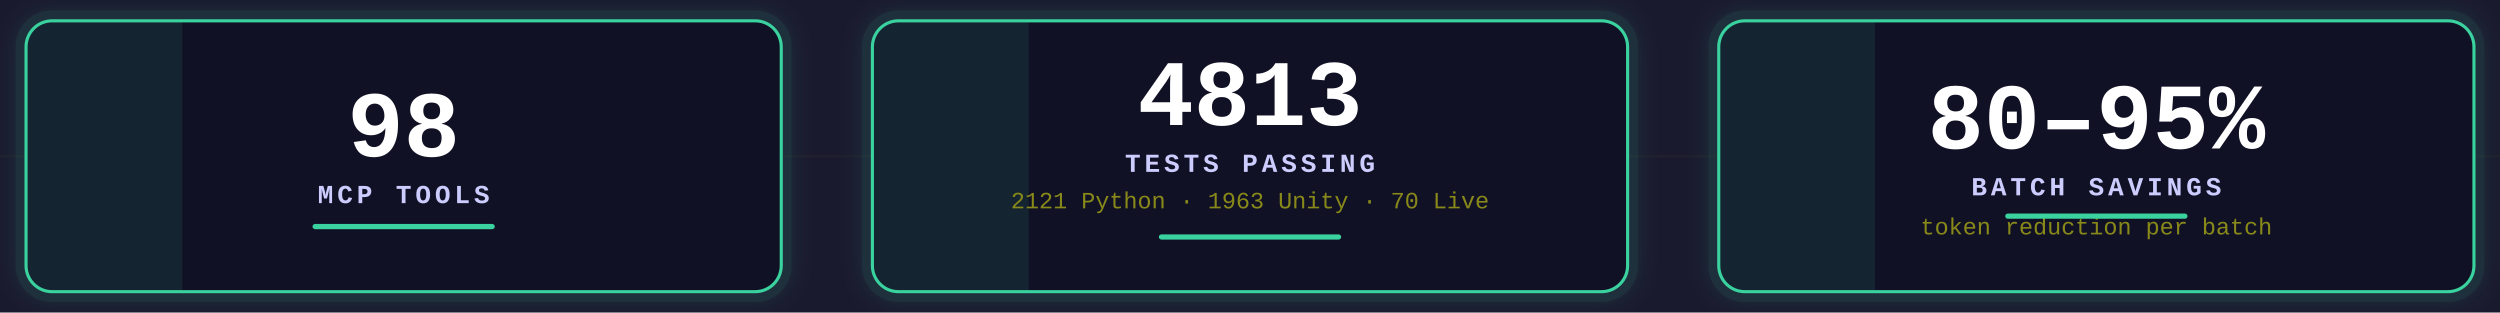
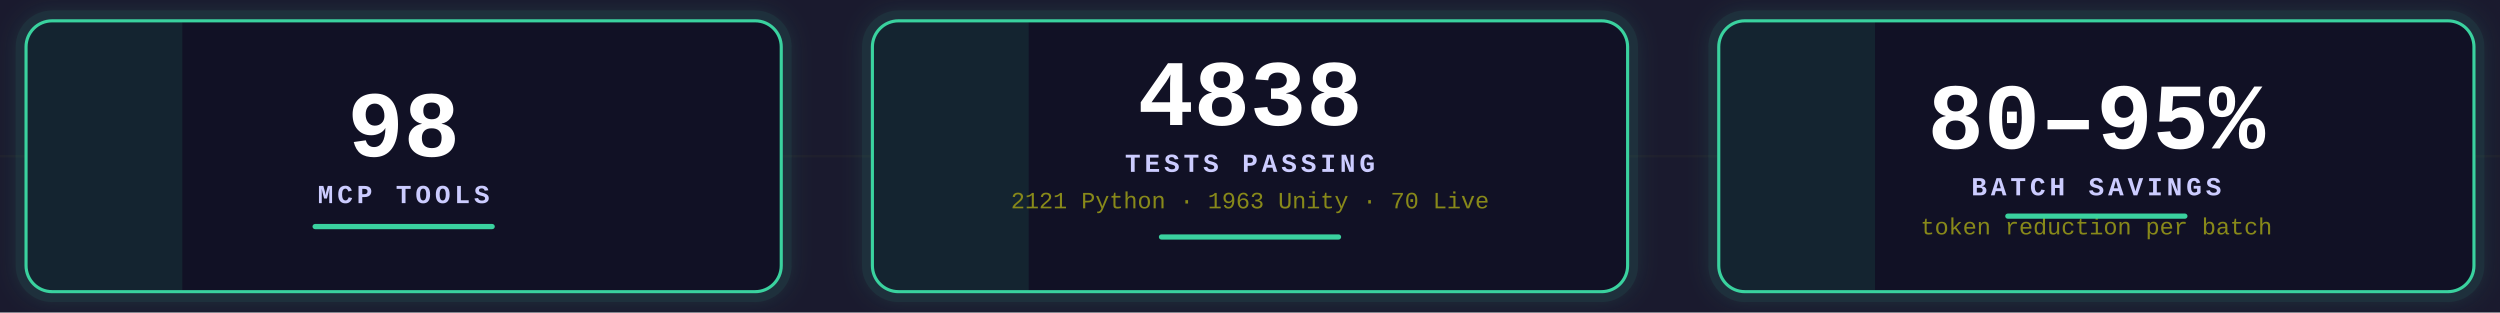
- <svg xmlns="http://www.w3.org/2000/svg" viewBox="0 0 960 120" width="960" height="120" role="img" aria-label="Unity MCP stats: 98 MCP tools, 4813 Tests (2410 Python + 2323 Unity + 80 Live), 80-95% Batch Savings">
+ <svg xmlns="http://www.w3.org/2000/svg" viewBox="0 0 960 120" width="960" height="120" role="img" aria-label="Unity MCP stats: 98 MCP tools, 4838 Tests (2410 Python + 2348 Unity + 80 Live), 80-95% Batch Savings">
  <defs>
    <filter id="sg" x="-25%" y="-30%" width="150%" height="160%">
      <feGaussianBlur stdDeviation="4" result="b" />
      <feMerge>
        <feMergeNode in="b" />
        <feMergeNode in="SourceGraphic" />
      </feMerge>
    </filter>
    <clipPath id="c1">
      <rect x="10" y="8" width="290" height="104" rx="10" />
    </clipPath>
    <clipPath id="c2">
      <rect x="335" y="8" width="290" height="104" rx="10" />
    </clipPath>
    <clipPath id="c3">
      <rect x="660" y="8" width="290" height="104" rx="10" />
    </clipPath>
  </defs>
  <rect width="960" height="120" fill="#1a1a2e" />
  <line x1="0" y1="60" x2="960" y2="60" stroke="#888919" stroke-opacity="0.05" stroke-width="1" />
  <rect x="10" y="8" width="290" height="104" rx="10" fill="none" stroke="#3ad29f" stroke-width="8" opacity="0.12" filter="url(#sg)">
    <animate attributeName="opacity" values="0.25;0.7;0.25" dur="3s" repeatCount="indefinite" begin="0s" />
  </rect>
  <rect x="10" y="8" width="290" height="104" rx="10" fill="#111125" />
  <rect x="10" y="8" width="290" height="104" rx="10" fill="none" stroke="#3ad29f" stroke-width="1.2" />
  <g clip-path="url(#c1)">
    <rect x="10" y="8" width="60" height="104" fill="#3ad29f" fill-opacity="0.10">
      <animateTransform attributeName="transform" type="translate" values="-100,0;400,0" dur="3s" repeatCount="indefinite" begin="0s" />
    </rect>
  </g>
  <text x="155" y="60" text-anchor="middle" font-family="ui-monospace,SFMono-Regular,'SF Mono',Menlo,Consolas,'Liberation Mono',monospace" font-size="36" font-weight="700" fill="#ffffff">98</text>
  <text x="155" y="78" text-anchor="middle" font-family="ui-monospace,SFMono-Regular,'SF Mono',Menlo,Consolas,'Liberation Mono',monospace" font-size="10" font-weight="700" fill="#ccccff" letter-spacing="1.5">MCP TOOLS</text>
  <rect x="120" y="86" width="70" height="2" rx="1" fill="#3ad29f">
    <animate attributeName="opacity" values="0.6;1;0.6" dur="2s" repeatCount="indefinite" begin="0s" />
  </rect>
  <rect x="335" y="8" width="290" height="104" rx="10" fill="none" stroke="#3ad29f" stroke-width="8" opacity="0.12" filter="url(#sg)">
    <animate attributeName="opacity" values="0.25;0.7;0.25" dur="3s" repeatCount="indefinite" begin="0.6s" />
  </rect>
  <rect x="335" y="8" width="290" height="104" rx="10" fill="#111125" />
  <rect x="335" y="8" width="290" height="104" rx="10" fill="none" stroke="#3ad29f" stroke-width="1.2" />
  <g clip-path="url(#c2)">
    <rect x="335" y="8" width="60" height="104" fill="#3ad29f" fill-opacity="0.10">
      <animateTransform attributeName="transform" type="translate" values="-100,0;400,0" dur="3s" repeatCount="indefinite" begin="0.5s" />
    </rect>
  </g>
-   <text x="480" y="48" text-anchor="middle" font-family="ui-monospace,SFMono-Regular,'SF Mono',Menlo,Consolas,'Liberation Mono',monospace" font-size="36" font-weight="700" fill="#ffffff">4813</text>
+   <text x="480" y="48" text-anchor="middle" font-family="ui-monospace,SFMono-Regular,'SF Mono',Menlo,Consolas,'Liberation Mono',monospace" font-size="36" font-weight="700" fill="#ffffff">4838</text>
  <text x="480" y="66" text-anchor="middle" font-family="ui-monospace,SFMono-Regular,'SF Mono',Menlo,Consolas,'Liberation Mono',monospace" font-size="10" font-weight="700" fill="#ccccff" letter-spacing="1.5">TESTS PASSING</text>
  <text x="480" y="80" text-anchor="middle" font-family="ui-monospace,SFMono-Regular,'SF Mono',Menlo,Consolas,'Liberation Mono',monospace" font-size="9" fill="#888919">2121 Python · 1963 Unity · 70 Live</text>
  <rect x="445" y="90" width="70" height="2" rx="1" fill="#3ad29f">
    <animate attributeName="opacity" values="0.6;1;0.6" dur="2s" repeatCount="indefinite" begin="0.4s" />
  </rect>
  <rect x="660" y="8" width="290" height="104" rx="10" fill="none" stroke="#3ad29f" stroke-width="8" opacity="0.12" filter="url(#sg)">
    <animate attributeName="opacity" values="0.25;0.7;0.25" dur="3s" repeatCount="indefinite" begin="1.2s" />
  </rect>
  <rect x="660" y="8" width="290" height="104" rx="10" fill="#111125" />
  <rect x="660" y="8" width="290" height="104" rx="10" fill="none" stroke="#3ad29f" stroke-width="1.2" />
  <g clip-path="url(#c3)">
    <rect x="660" y="8" width="60" height="104" fill="#3ad29f" fill-opacity="0.10">
      <animateTransform attributeName="transform" type="translate" values="-100,0;400,0" dur="3s" repeatCount="indefinite" begin="1.0s" />
    </rect>
  </g>
  <text x="805" y="57" text-anchor="middle" font-family="ui-monospace,SFMono-Regular,'SF Mono',Menlo,Consolas,'Liberation Mono',monospace" font-size="36" font-weight="700" fill="#ffffff">80–95%</text>
  <text x="805" y="75" text-anchor="middle" font-family="ui-monospace,SFMono-Regular,'SF Mono',Menlo,Consolas,'Liberation Mono',monospace" font-size="10" font-weight="700" fill="#ccccff" letter-spacing="1.5">BATCH SAVINGS</text>
  <text x="805" y="90" text-anchor="middle" font-family="ui-monospace,SFMono-Regular,'SF Mono',Menlo,Consolas,'Liberation Mono',monospace" font-size="9" fill="#888919">token reduction per batch</text>
  <rect x="770" y="82" width="70" height="2" rx="1" fill="#3ad29f">
    <animate attributeName="opacity" values="0.6;1;0.6" dur="2s" repeatCount="indefinite" begin="0.8s" />
  </rect>
</svg>
